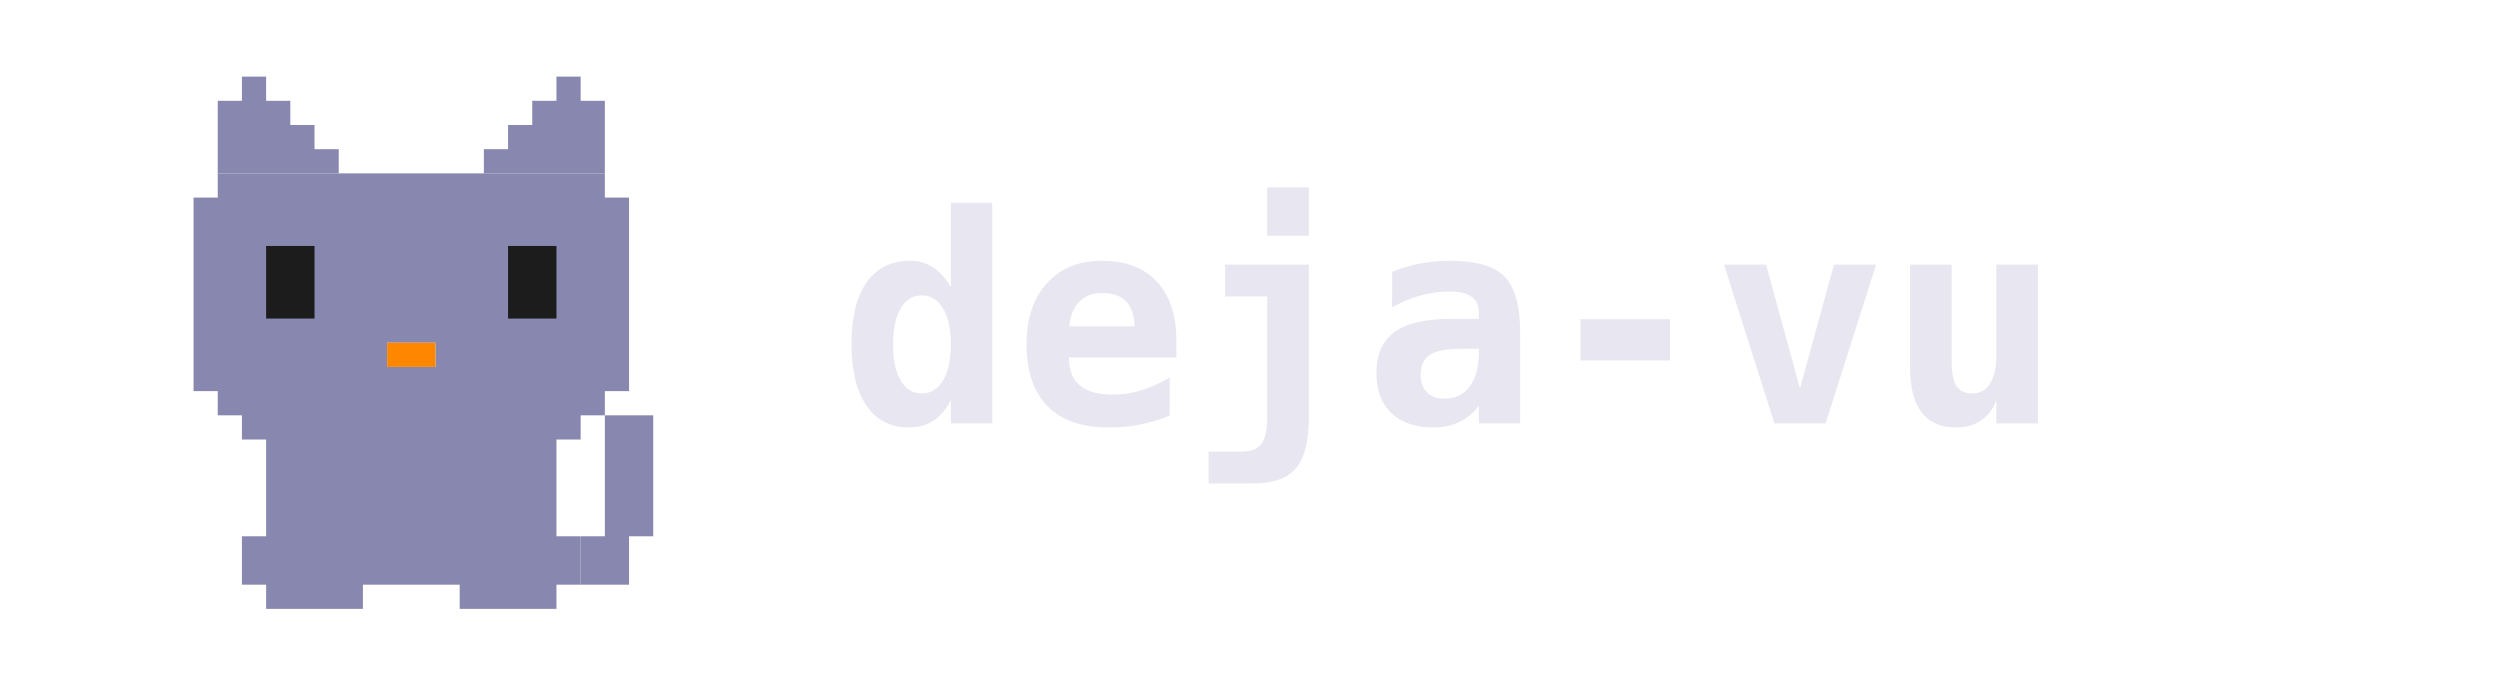
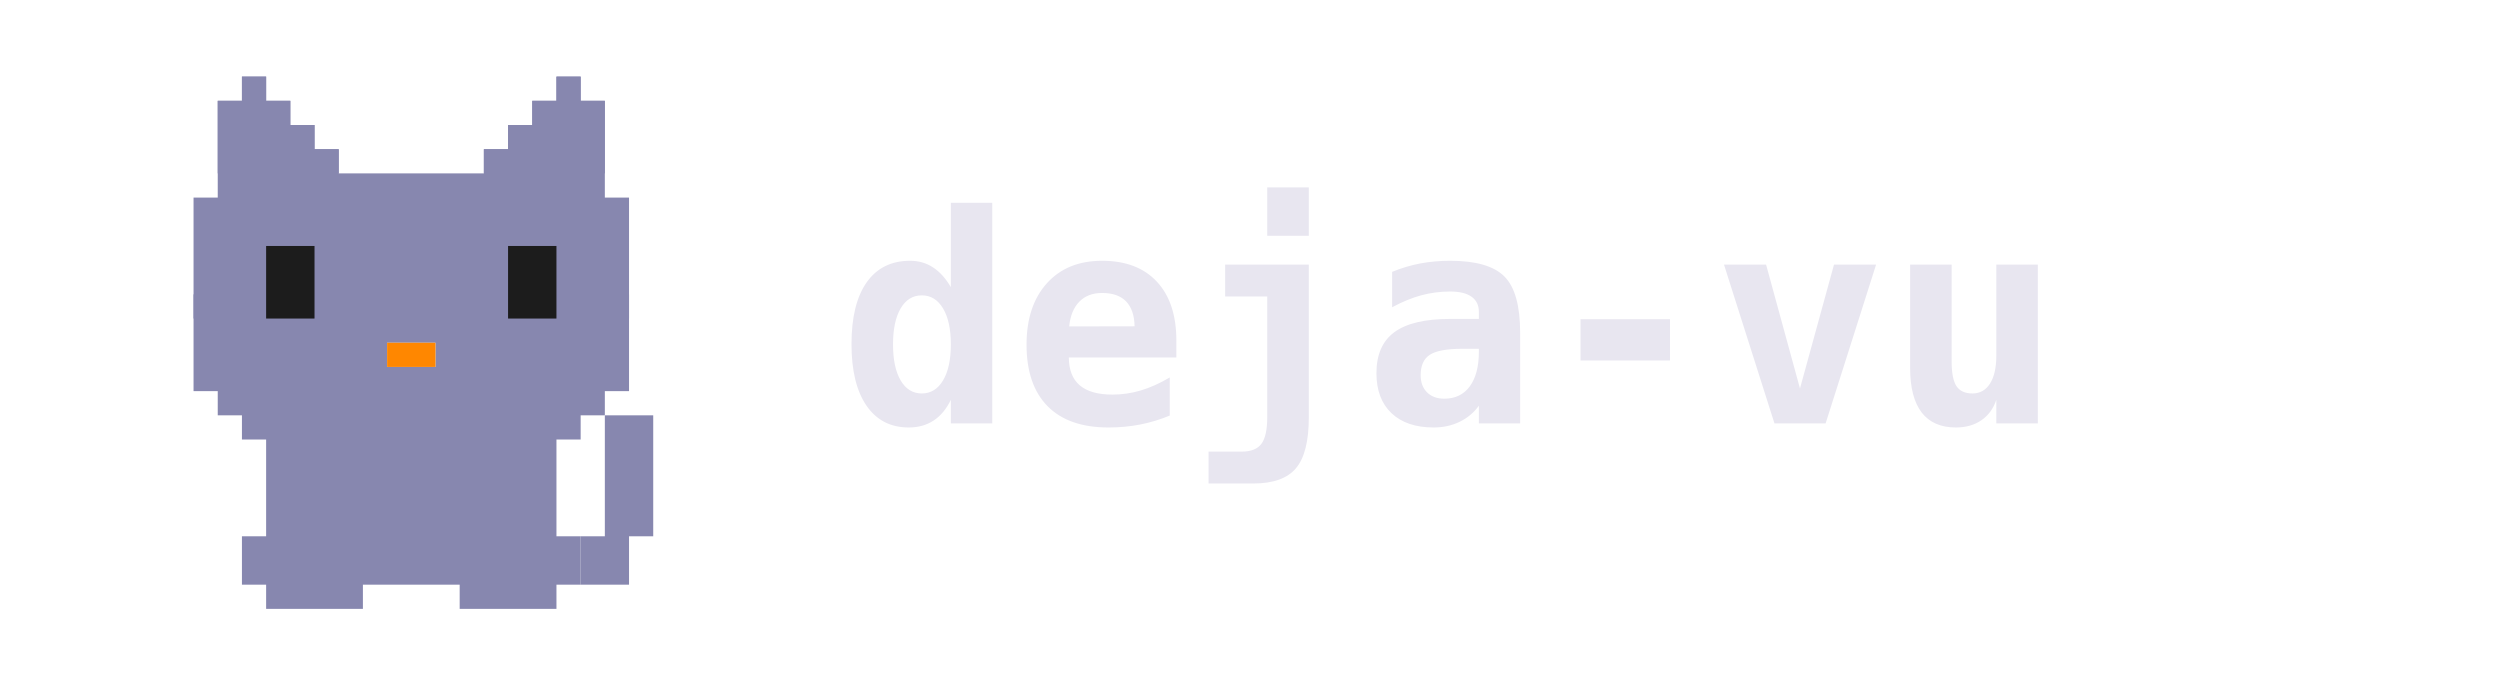
<svg xmlns="http://www.w3.org/2000/svg" width="620" height="170" viewBox="0 0 620 170" role="img" aria-label="deja-vu">
-   <g class="breathe">
-     <path fill="#8787af" d="M54 43h96v6h-96ZM48 49h108v6h-108ZM48 55h108v6h-108ZM48 61h108v6h-108ZM48 67h108v6h-108ZM48 73h108v6h-108ZM48 79h108v6h-108ZM48 85h48v6h-48ZM108 85h48v6h-48ZM48 91h108v6h-108ZM54 97h96v6h-96ZM60 103h84v6h-84ZM66 109h72v6h-72ZM66 115h72v6h-72ZM66 121h72v6h-72ZM66 127h72v6h-72ZM60 133h84v6h-84ZM60 139h84v6h-84ZM66 145h24v6h-24ZM114 145h24v6h-24Z" />
-     <path fill="#ff8700" d="M96 85h12v6h-12Z" />
-     <g class="t0">
-       <path fill="#8787af" d="M150 103h12v6h-12ZM150 109h12v6h-12ZM150 115h12v6h-12ZM150 121h12v6h-12ZM150 127h12v6h-12ZM144 133h12v6h-12ZM144 139h12v6h-12Z" />
-     </g>
-     <g class="t1">
-       <path fill="#8787af" d="M156 103h12v6h-12ZM150 109h12v6h-12ZM150 115h12v6h-12ZM150 121h12v6h-12ZM150 127h12v6h-12ZM144 133h12v6h-12ZM144 139h12v6h-12Z" />
-     </g>
-     <g class="t2">
-       <path fill="#8787af" d="M162 103h12v6h-12ZM156 109h12v6h-12ZM150 115h12v6h-12ZM150 121h12v6h-12ZM150 127h12v6h-12ZM144 133h12v6h-12ZM144 139h12v6h-12Z" />
-     </g>
-     <g class="eyes">
-       <g class="eyes-open">
-         <path fill="#1c1c1c" d="M66 61h12v6h-12ZM126 61h12v6h-12ZM66 67h12v6h-12ZM126 67h12v6h-12ZM66 73h12v6h-12ZM126 73h12v6h-12Z" />
-       </g>
-       <g class="eyes-half">
-         <path fill="#1c1c1c" d="M66 67h12v6h-12ZM126 67h12v6h-12ZM66 73h12v6h-12ZM126 73h12v6h-12Z" />
-       </g>
-       <g class="eyes-shut">
-         <path fill="#1c1c1c" d="M60 73h24v6h-24ZM120 73h24v6h-24Z" />
-       </g>
-     </g>
-     <g class="ear-up">
-       <path fill="#8787af" d="M60 19h6v6h-6ZM138 19h6v6h-6ZM54 25h18v6h-18ZM132 25h18v6h-18ZM54 31h24v6h-24ZM126 31h24v6h-24ZM54 37h30v6h-30ZM120 37h30v6h-30Z" />
-     </g>
-     <g class="ear-flick">
-       <path fill="#8787af" d="M60 19h6v6h-6ZM54 25h18v6h-18ZM54 31h24v6h-24ZM132 31h18v6h-18ZM54 37h30v6h-30ZM120 37h30v6h-30Z" />
-     </g>
-     <style>
+   <style>
    .t1, .t2, .eyes-half, .eyes-shut, .ear-flick { opacity: 0 }
    @media (prefers-reduced-motion: no-preference) {
      /* The one continuous motion on the mark. Everything else cuts between
         poses; this eases, and a creature that is never perfectly still is the
-          difference between an animal and a diagram. */
-       .breathe { animation: dv-breathe 4.3s cubic-bezier(.45,0,.55,1) infinite }
+          difference between an animal and a diagram. It moves the chest and the
+          head only: moving the paws too was the first version, and a cat whose
+          feet leave the ground is not breathing, it is floating. */
+       .breathe { animation: dv-breathe 4.3s cubic-bezier(.37,0,.4,1) infinite }
+       .settle  { animation: dv-settle 17.9s cubic-bezier(.3,0,.3,1) infinite }
      .t0  { animation: dv-t0 4.7s steps(1, end) infinite }
      .t1  { animation: dv-t1 4.7s steps(1, end) infinite }
      .t2  { animation: dv-t2 4.7s steps(1, end) infinite }
      .eyes-open { animation: dv-open 7.3s steps(1, end) infinite }
      .eyes-half { animation: dv-half 7.3s steps(1, end) infinite }
      .eyes-shut { animation: dv-shut 7.3s steps(1, end) infinite }
      .eyes { animation: dv-glance 9.7s cubic-bezier(.4,0,.5,1) infinite }
      .ear-up    { animation: dv-ear-up 11.3s steps(1, end) infinite }
      .ear-flick { animation: dv-ear 11.3s steps(1, end) infinite }
    }
-     @keyframes dv-breathe { 0%, 100% { transform: translateY(0) } 50% { transform: translateY(-6px) } }
+     /* Draw in, hold at the top a moment, let it out. A symmetric rise and fall
+        is a pendulum; the pause at the top is the part that reads as a breath. */
+     @keyframes dv-breathe { 0% { transform: translateY(0) } 40%, 56% { transform: translateY(-6px) } 100% { transform: translateY(0) } }
+     /* Every fifteen seconds or so the cat sinks and shrugs itself back up, twice,
+        the way one shifts its weight without getting up. It only ever goes down:
+        the chest is drawn from the same row the haunches start at, so anything
+        upward past one cell would open a gap between the two. */
+     @keyframes dv-settle { 0%, 84% { transform: translateY(0) } 87%, 88.5% { transform: translateY(6px) } 91% { transform: translateY(0) } 93%, 94% { transform: translateY(6px) } 97%, 100% { transform: translateY(0) } }
    /* The tail rests for four fifths of its cycle, then sweeps out and back. */
    @keyframes dv-t0 { 0%, 79.9% { opacity: 1 } 80%, 96.9% { opacity: 0 } 97%, 100% { opacity: 1 } }
    @keyframes dv-t1 { 0%, 79.9% { opacity: 0 } 80%, 84.9% { opacity: 1 } 85%, 91.9% { opacity: 0 } 92%, 96.9% { opacity: 1 } 97%, 100% { opacity: 0 } }
    @keyframes dv-t2 { 0%, 84.9% { opacity: 0 } 85%, 91.9% { opacity: 1 } 92%, 100% { opacity: 0 } }
    /* One blink a cycle, down through the half-lid and back up: about a tenth
       of a second on each lid position and a sixth shut. Two blinks half a
       second apart, which is what this was, reads as a flutter. */
    @keyframes dv-open { 0%, 89.9% { opacity: 1 } 90%, 95.7% { opacity: 0 } 95.8%, 100% { opacity: 1 } }
    @keyframes dv-half { 0%, 89.9% { opacity: 0 } 90%, 91.6% { opacity: 1 } 91.7%, 94.1% { opacity: 0 } 94.2%, 95.7% { opacity: 1 } 95.8%, 100% { opacity: 0 } }
    @keyframes dv-shut { 0%, 91.6% { opacity: 0 } 91.7%, 94.1% { opacity: 1 } 94.2%, 100% { opacity: 0 } }
    /* Looks aside, holds it a moment, looks back. */
    @keyframes dv-glance { 0%, 70% { transform: translateX(0) } 74%, 84% { transform: translateX(6px) } 88%, 100% { transform: translateX(0) } }
    @keyframes dv-ear { 0%, 96.9% { opacity: 0 } 97%, 99.4% { opacity: 1 } 99.5%, 100% { opacity: 0 } }
    @keyframes dv-ear-up { 0%, 96.9% { opacity: 1 } 97%, 99.4% { opacity: 0 } 99.5%, 100% { opacity: 1 } }
  </style>
+   <g class="t0">
+     <path fill="#8787af" d="M150 103h12v6h-12ZM150 109h12v6h-12ZM150 115h12v6h-12ZM150 121h12v6h-12ZM150 127h12v6h-12ZM144 133h12v6h-12ZM144 139h12v6h-12Z" />
+   </g>
+   <g class="t1">
+     <path fill="#8787af" d="M156 103h12v6h-12ZM150 109h12v6h-12ZM150 115h12v6h-12ZM150 121h12v6h-12ZM150 127h12v6h-12ZM144 133h12v6h-12ZM144 139h12v6h-12Z" />
+   </g>
+   <g class="t2">
+     <path fill="#8787af" d="M162 103h12v6h-12ZM156 109h12v6h-12ZM150 115h12v6h-12ZM150 121h12v6h-12ZM150 127h12v6h-12ZM144 133h12v6h-12ZM144 139h12v6h-12Z" />
+   </g>
+   <path fill="#8787af" d="M48 73h108v6h-108ZM48 79h108v6h-108ZM48 85h48v6h-48ZM108 85h48v6h-48ZM48 91h108v6h-108ZM54 97h96v6h-96ZM60 103h84v6h-84ZM66 109h72v6h-72ZM66 115h72v6h-72ZM66 121h72v6h-72ZM66 127h72v6h-72ZM60 133h84v6h-84ZM60 139h84v6h-84ZM66 145h24v6h-24ZM114 145h24v6h-24Z" />
+   <path fill="#ff8700" d="M96 85h12v6h-12Z" />
+   <g class="settle">
+     <g class="breathe">
+       <path fill="#8787af" d="M60 19h6v6h-6ZM138 19h6v6h-6ZM54 25h18v6h-18ZM132 25h18v6h-18ZM54 31h24v6h-24ZM126 31h24v6h-24ZM54 37h30v6h-30ZM120 37h30v6h-30ZM54 43h96v6h-96ZM48 49h108v6h-108ZM48 55h108v6h-108ZM48 61h108v6h-108ZM48 67h108v6h-108ZM48 73h108v6h-108Z" />
+       <g class="eyes">
+         <g class="eyes-open">
+           <path fill="#1c1c1c" d="M66 61h12v6h-12ZM126 61h12v6h-12ZM66 67h12v6h-12ZM126 67h12v6h-12ZM66 73h12v6h-12ZM126 73h12v6h-12Z" />
+         </g>
+         <g class="eyes-half">
+           <path fill="#1c1c1c" d="M66 67h12v6h-12ZM126 67h12v6h-12ZM66 73h12v6h-12ZM126 73h12v6h-12Z" />
+         </g>
+         <g class="eyes-shut">
+           <path fill="#1c1c1c" d="M60 73h24v6h-24ZM120 73h24v6h-24Z" />
+         </g>
+       </g>
+       <g class="ear-up">
+         <path fill="#8787af" d="M60 19h6v6h-6ZM138 19h6v6h-6ZM54 25h18v6h-18ZM132 25h18v6h-18ZM54 31h24v6h-24ZM126 31h24v6h-24ZM54 37h30v6h-30ZM120 37h30v6h-30Z" />
+       </g>
+       <g class="ear-flick">
+         <path fill="#8787af" d="M60 19h6v6h-6ZM54 25h18v6h-18ZM54 31h24v6h-24ZM132 31h18v6h-18ZM54 37h30v6h-30ZM120 37h30v6h-30Z" />
+       </g>
+     </g>
  </g>
  <g font-family="SF Mono, JetBrains Mono, Fira Code, Menlo, monospace">
    <text x="208" y="105" font-size="72" font-weight="700" fill="#e8e6f0">deja-vu</text>
  </g>
</svg>
